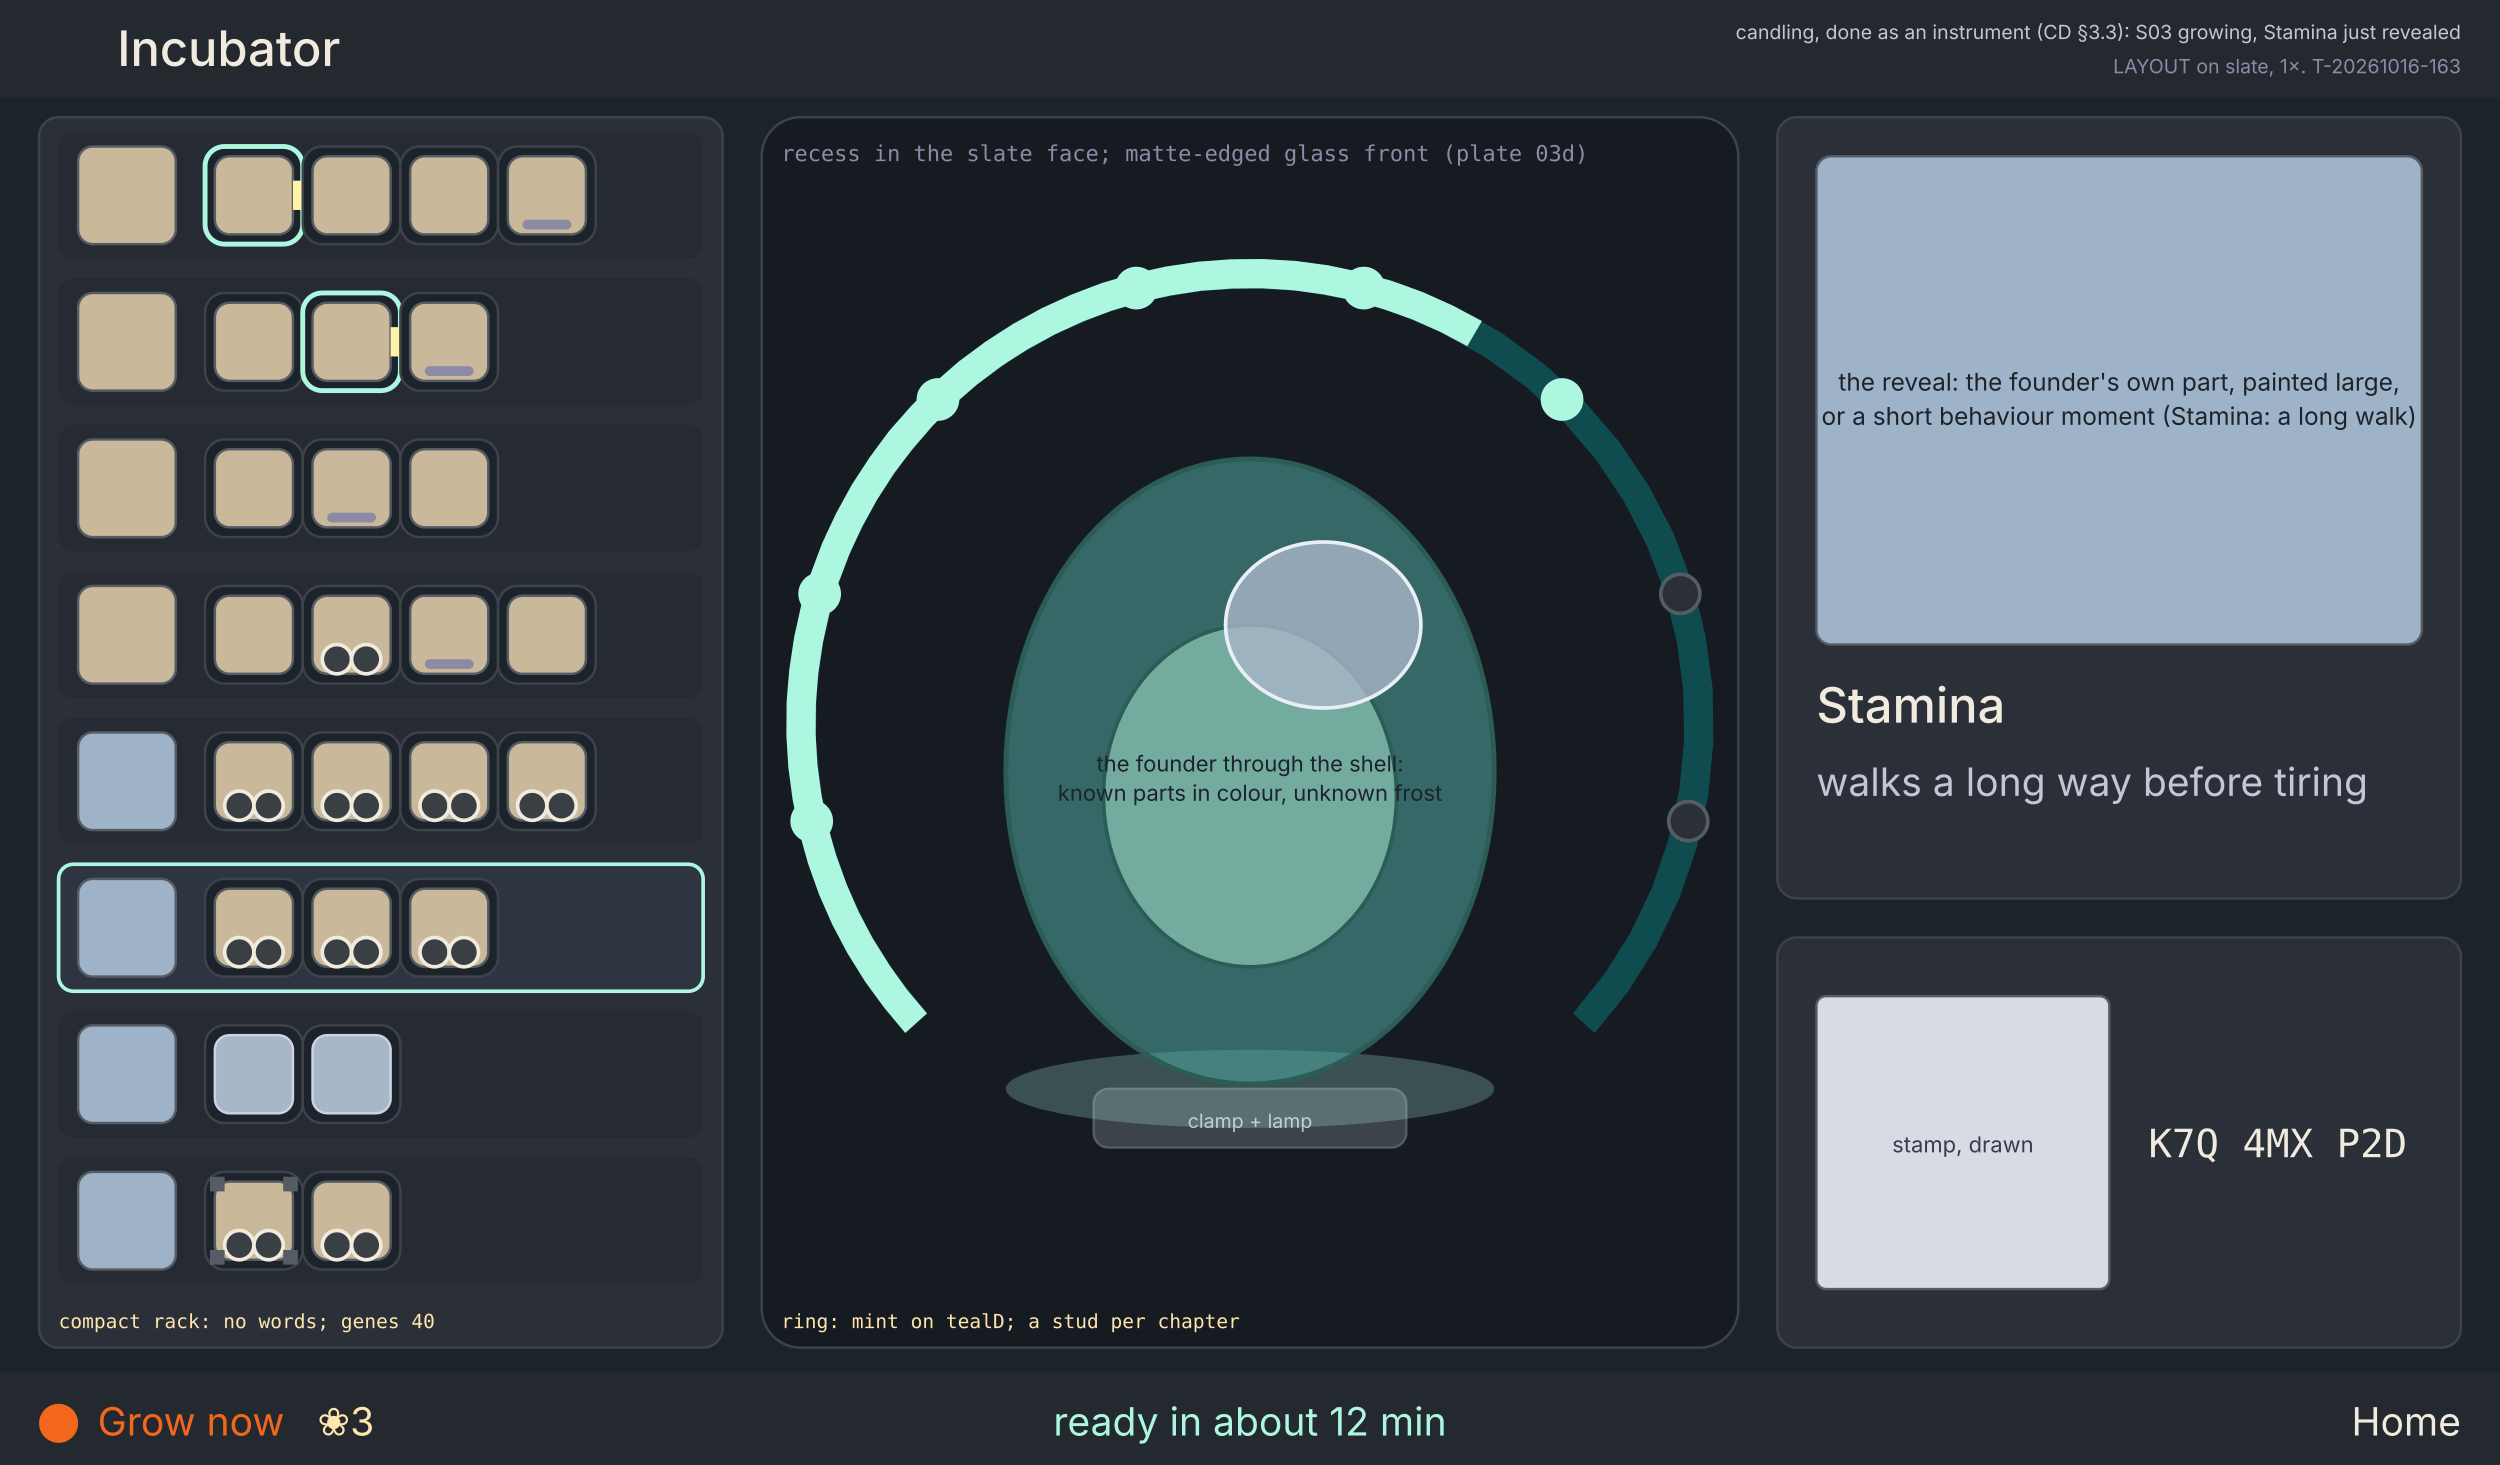
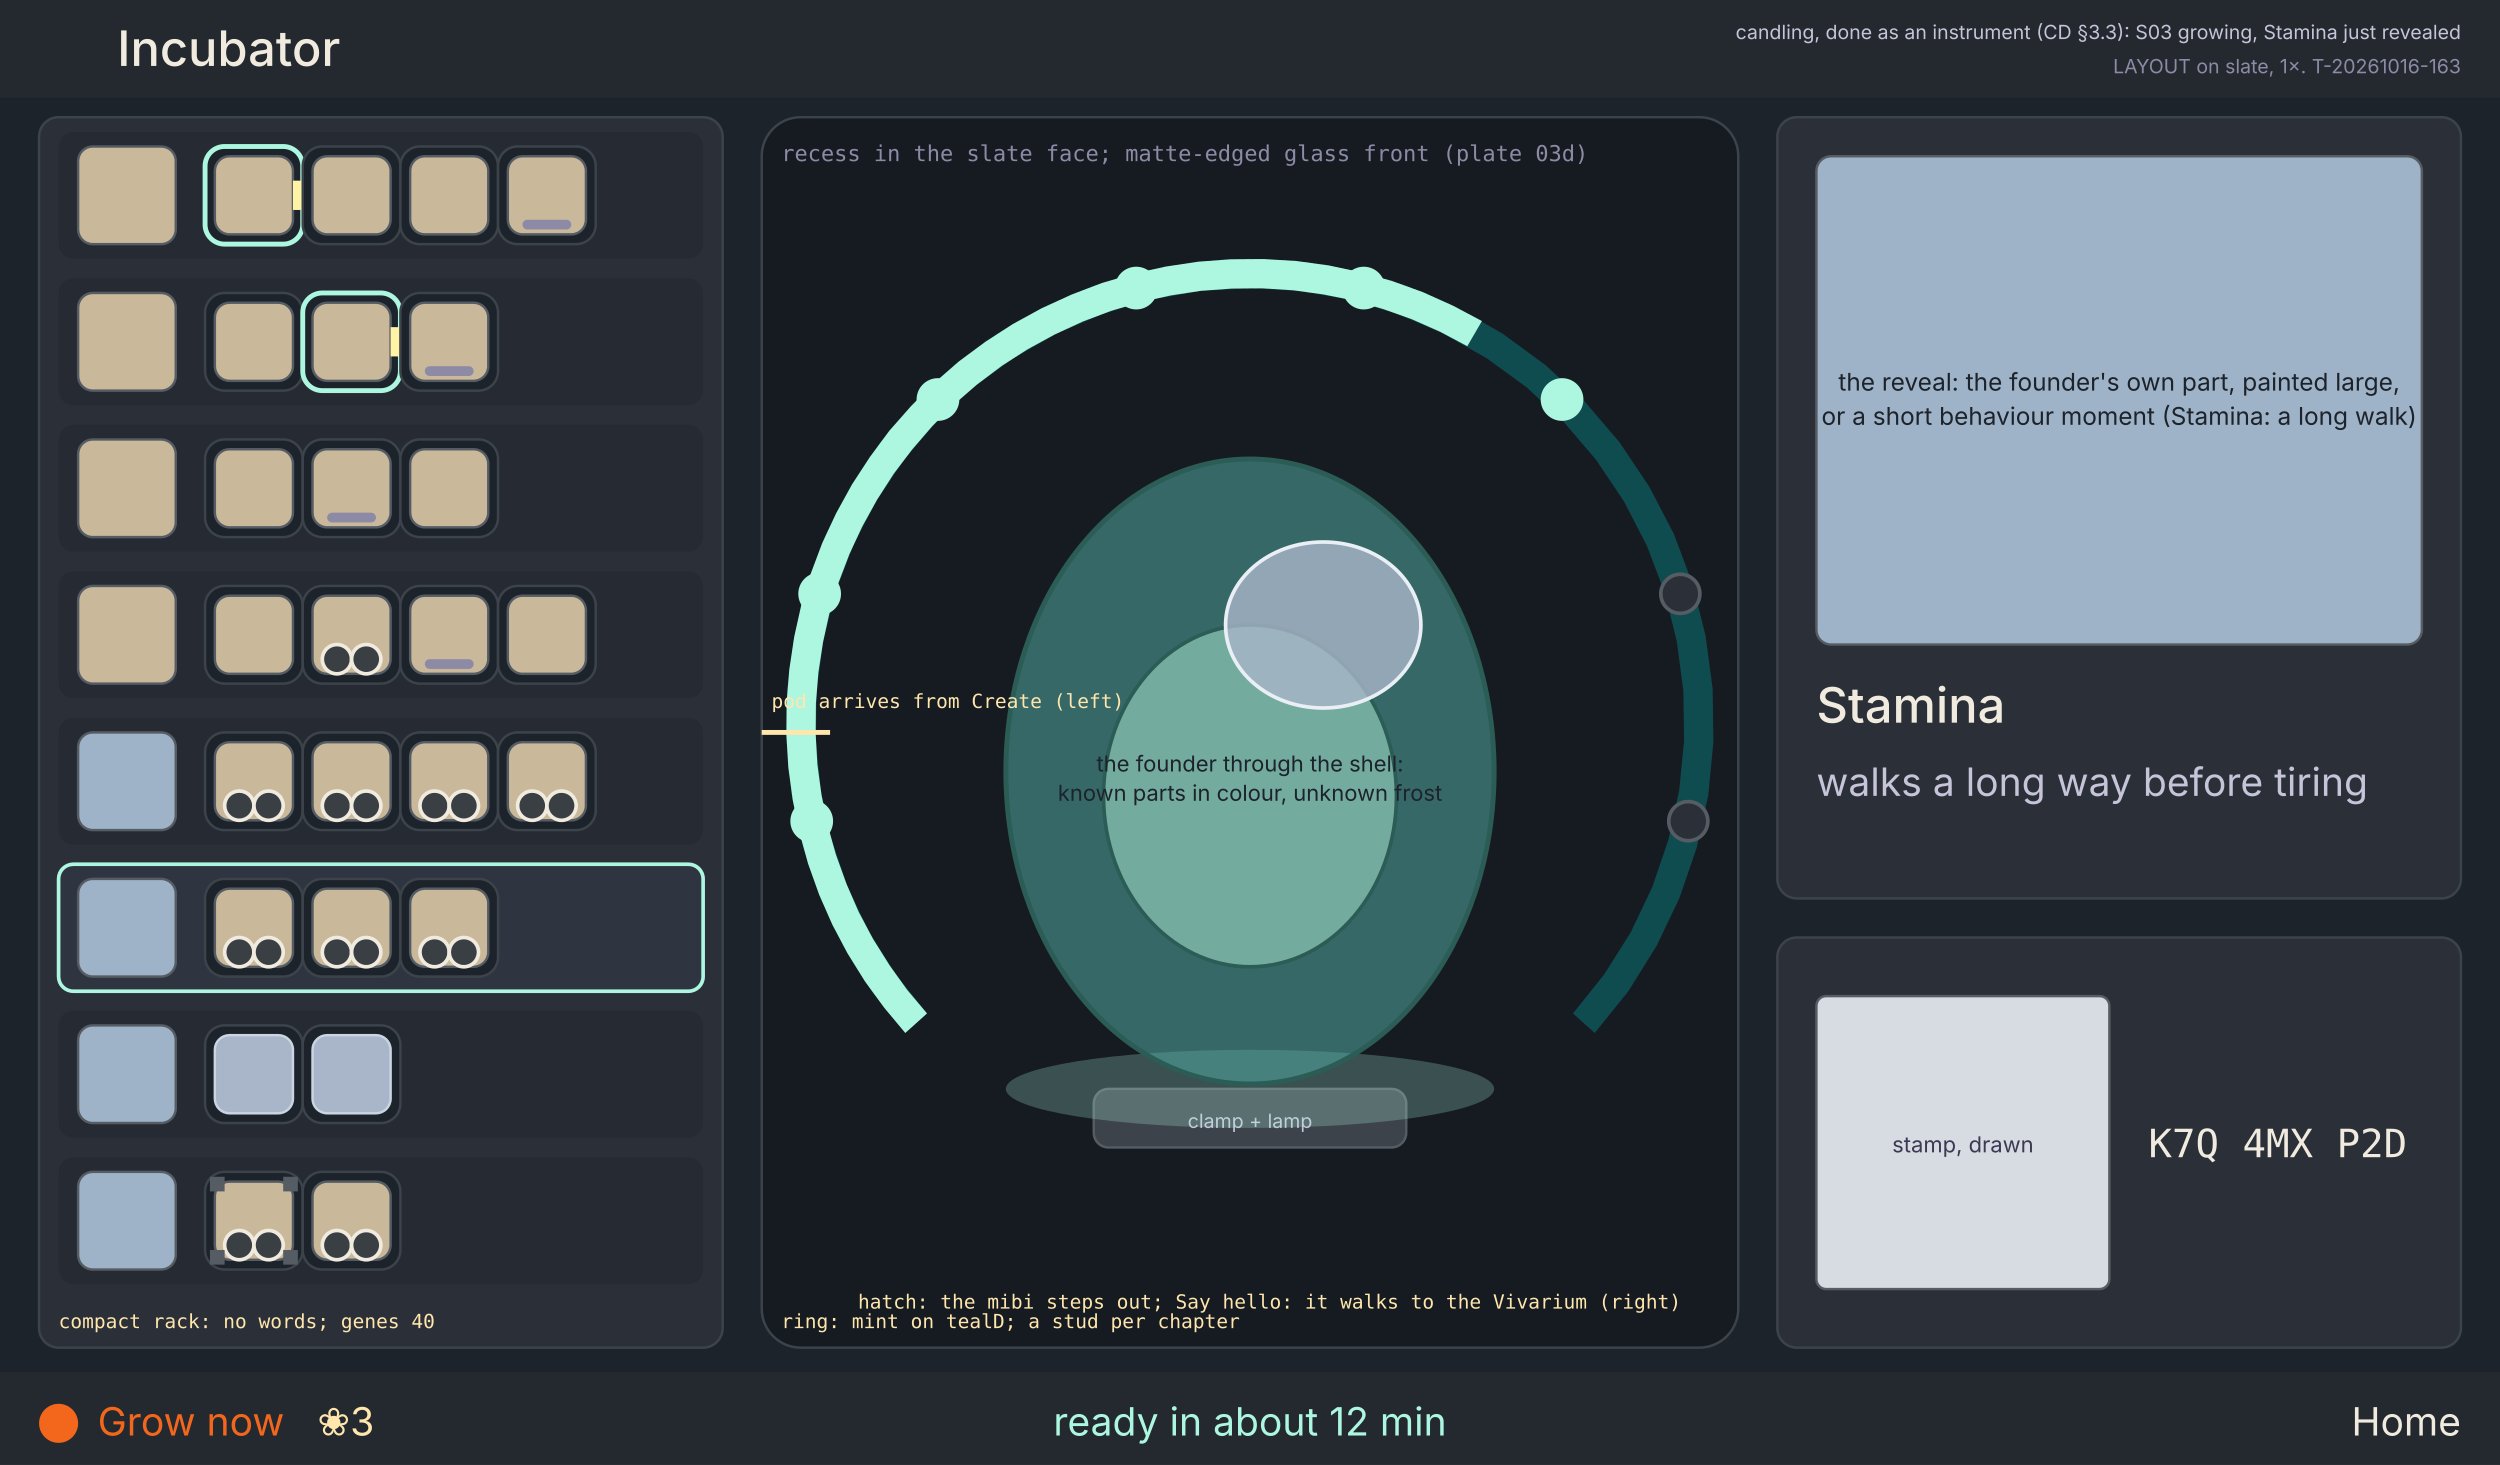
<svg xmlns="http://www.w3.org/2000/svg" viewBox="0 0 1024 600" width="1024" height="600" font-family="Inter, DejaVu Sans, sans-serif">
  <rect x="0" y="0" width="1024" height="600" fill="#1d232b" stroke="none" stroke-width="1" rx="0" />
  <rect x="0" y="0" width="1024" height="40" fill="#23292f" stroke="none" stroke-width="1" rx="0" />
  <text x="48" y="27" font-size="20" fill="#f1ebdf" text-anchor="start" font-weight="500">Incubator</text>
  <text x="1008" y="16" font-size="8" fill="#c6c4d8" text-anchor="end">candling, done as an instrument (CD §3.3): S03 growing, Stamina just revealed</text>
  <text x="1008" y="30" font-size="8" fill="#8d8aa6" text-anchor="end">LAYOUT on slate, 1×. T-20261016-163</text>
  <rect x="16" y="48" width="280" height="504" fill="#2b3038" stroke="#3d434b" stroke-width="1" rx="8" />
  <rect x="24" y="54" width="264" height="52" fill="#262b33" stroke="none" stroke-width="0" rx="6" />
  <rect x="32" y="60" width="40" height="40" fill="#c9b99a" stroke="#565c63" stroke-width="1" rx="6" />
  <rect x="84" y="60" width="40" height="40" fill="#1d232b" stroke="#3d434b" stroke-width="1" rx="8" />
  <rect x="88" y="64" width="32" height="32" fill="#c9b99a" stroke="#565c63" stroke-width="1" rx="6" />
  <rect x="84" y="60" width="40" height="40" fill="none" stroke="#adf6e0" stroke-width="2" rx="8" />
  <rect x="120" y="74" width="4" height="12" fill="#fff4a6" stroke="none" stroke-width="1" rx="0" />
  <rect x="124" y="60" width="40" height="40" fill="#1d232b" stroke="#3d434b" stroke-width="1" rx="8" />
  <rect x="128" y="64" width="32" height="32" fill="#c9b99a" stroke="#565c63" stroke-width="1" rx="6" />
  <rect x="164" y="60" width="40" height="40" fill="#1d232b" stroke="#3d434b" stroke-width="1" rx="8" />
  <rect x="168" y="64" width="32" height="32" fill="#c9b99a" stroke="#565c63" stroke-width="1" rx="6" />
  <rect x="204" y="60" width="40" height="40" fill="#1d232b" stroke="#3d434b" stroke-width="1" rx="8" />
  <rect x="208" y="64" width="32" height="32" fill="#c9b99a" stroke="#565c63" stroke-width="1" rx="6" />
  <rect x="214" y="90" width="20" height="4" fill="#8d8aa6" stroke="none" stroke-width="0" rx="2" />
  <rect x="24" y="114" width="264" height="52" fill="#262b33" stroke="none" stroke-width="0" rx="6" />
  <rect x="32" y="120" width="40" height="40" fill="#c9b99a" stroke="#565c63" stroke-width="1" rx="6" />
  <rect x="84" y="120" width="40" height="40" fill="#1d232b" stroke="#3d434b" stroke-width="1" rx="8" />
  <rect x="88" y="124" width="32" height="32" fill="#c9b99a" stroke="#565c63" stroke-width="1" rx="6" />
  <rect x="124" y="120" width="40" height="40" fill="#1d232b" stroke="#3d434b" stroke-width="1" rx="8" />
  <rect x="128" y="124" width="32" height="32" fill="#c9b99a" stroke="#565c63" stroke-width="1" rx="6" />
  <rect x="124" y="120" width="40" height="40" fill="none" stroke="#adf6e0" stroke-width="2" rx="8" />
  <rect x="160" y="134" width="4" height="12" fill="#fff4a6" stroke="none" stroke-width="1" rx="0" />
  <rect x="164" y="120" width="40" height="40" fill="#1d232b" stroke="#3d434b" stroke-width="1" rx="8" />
  <rect x="168" y="124" width="32" height="32" fill="#c9b99a" stroke="#565c63" stroke-width="1" rx="6" />
  <rect x="174" y="150" width="20" height="4" fill="#8d8aa6" stroke="none" stroke-width="0" rx="2" />
  <rect x="24" y="174" width="264" height="52" fill="#262b33" stroke="none" stroke-width="0" rx="6" />
  <rect x="32" y="180" width="40" height="40" fill="#c9b99a" stroke="#565c63" stroke-width="1" rx="6" />
  <rect x="84" y="180" width="40" height="40" fill="#1d232b" stroke="#3d434b" stroke-width="1" rx="8" />
  <rect x="88" y="184" width="32" height="32" fill="#c9b99a" stroke="#565c63" stroke-width="1" rx="6" />
  <rect x="124" y="180" width="40" height="40" fill="#1d232b" stroke="#3d434b" stroke-width="1" rx="8" />
  <rect x="128" y="184" width="32" height="32" fill="#c9b99a" stroke="#565c63" stroke-width="1" rx="6" />
  <rect x="134" y="210" width="20" height="4" fill="#8d8aa6" stroke="none" stroke-width="0" rx="2" />
  <rect x="164" y="180" width="40" height="40" fill="#1d232b" stroke="#3d434b" stroke-width="1" rx="8" />
  <rect x="168" y="184" width="32" height="32" fill="#c9b99a" stroke="#565c63" stroke-width="1" rx="6" />
  <rect x="24" y="234" width="264" height="52" fill="#262b33" stroke="none" stroke-width="0" rx="6" />
  <rect x="32" y="240" width="40" height="40" fill="#c9b99a" stroke="#565c63" stroke-width="1" rx="6" />
  <rect x="84" y="240" width="40" height="40" fill="#1d232b" stroke="#3d434b" stroke-width="1" rx="8" />
  <rect x="88" y="244" width="32" height="32" fill="#c9b99a" stroke="#565c63" stroke-width="1" rx="6" />
  <rect x="124" y="240" width="40" height="40" fill="#1d232b" stroke="#3d434b" stroke-width="1" rx="8" />
  <rect x="128" y="244" width="32" height="32" fill="#c9b99a" stroke="#565c63" stroke-width="1" rx="6" />
  <ellipse cx="138" cy="270" rx="6" ry="6" fill="#3a3f44" stroke="#f1ebdf" stroke-width="1.5" fill-opacity="1" />
  <ellipse cx="150" cy="270" rx="6" ry="6" fill="#3a3f44" stroke="#f1ebdf" stroke-width="1.5" fill-opacity="1" />
  <rect x="164" y="240" width="40" height="40" fill="#1d232b" stroke="#3d434b" stroke-width="1" rx="8" />
  <rect x="168" y="244" width="32" height="32" fill="#c9b99a" stroke="#565c63" stroke-width="1" rx="6" />
  <rect x="174" y="270" width="20" height="4" fill="#8d8aa6" stroke="none" stroke-width="0" rx="2" />
  <rect x="204" y="240" width="40" height="40" fill="#1d232b" stroke="#3d434b" stroke-width="1" rx="8" />
  <rect x="208" y="244" width="32" height="32" fill="#c9b99a" stroke="#565c63" stroke-width="1" rx="6" />
  <rect x="24" y="294" width="264" height="52" fill="#262b33" stroke="none" stroke-width="0" rx="6" />
  <rect x="32" y="300" width="40" height="40" fill="#9fb3c8" stroke="#565c63" stroke-width="1" rx="6" />
  <rect x="84" y="300" width="40" height="40" fill="#1d232b" stroke="#3d434b" stroke-width="1" rx="8" />
  <rect x="88" y="304" width="32" height="32" fill="#c9b99a" stroke="#565c63" stroke-width="1" rx="6" />
  <ellipse cx="98" cy="330" rx="6" ry="6" fill="#3a3f44" stroke="#f1ebdf" stroke-width="1.5" fill-opacity="1" />
  <ellipse cx="110" cy="330" rx="6" ry="6" fill="#3a3f44" stroke="#f1ebdf" stroke-width="1.5" fill-opacity="1" />
  <rect x="124" y="300" width="40" height="40" fill="#1d232b" stroke="#3d434b" stroke-width="1" rx="8" />
  <rect x="128" y="304" width="32" height="32" fill="#c9b99a" stroke="#565c63" stroke-width="1" rx="6" />
  <ellipse cx="138" cy="330" rx="6" ry="6" fill="#3a3f44" stroke="#f1ebdf" stroke-width="1.5" fill-opacity="1" />
  <ellipse cx="150" cy="330" rx="6" ry="6" fill="#3a3f44" stroke="#f1ebdf" stroke-width="1.5" fill-opacity="1" />
  <rect x="164" y="300" width="40" height="40" fill="#1d232b" stroke="#3d434b" stroke-width="1" rx="8" />
  <rect x="168" y="304" width="32" height="32" fill="#c9b99a" stroke="#565c63" stroke-width="1" rx="6" />
  <ellipse cx="178" cy="330" rx="6" ry="6" fill="#3a3f44" stroke="#f1ebdf" stroke-width="1.5" fill-opacity="1" />
  <ellipse cx="190" cy="330" rx="6" ry="6" fill="#3a3f44" stroke="#f1ebdf" stroke-width="1.5" fill-opacity="1" />
  <rect x="204" y="300" width="40" height="40" fill="#1d232b" stroke="#3d434b" stroke-width="1" rx="8" />
  <rect x="208" y="304" width="32" height="32" fill="#c9b99a" stroke="#565c63" stroke-width="1" rx="6" />
  <ellipse cx="218" cy="330" rx="6" ry="6" fill="#3a3f44" stroke="#f1ebdf" stroke-width="1.5" fill-opacity="1" />
  <ellipse cx="230" cy="330" rx="6" ry="6" fill="#3a3f44" stroke="#f1ebdf" stroke-width="1.5" fill-opacity="1" />
  <rect x="24" y="354" width="264" height="52" fill="#2f3540" stroke="#adf6e0" stroke-width="1.5" rx="6" />
  <rect x="32" y="360" width="40" height="40" fill="#9fb3c8" stroke="#565c63" stroke-width="1" rx="6" />
  <rect x="84" y="360" width="40" height="40" fill="#1d232b" stroke="#3d434b" stroke-width="1" rx="8" />
  <rect x="88" y="364" width="32" height="32" fill="#c9b99a" stroke="#565c63" stroke-width="1" rx="6" />
  <ellipse cx="98" cy="390" rx="6" ry="6" fill="#3a3f44" stroke="#f1ebdf" stroke-width="1.5" fill-opacity="1" />
  <ellipse cx="110" cy="390" rx="6" ry="6" fill="#3a3f44" stroke="#f1ebdf" stroke-width="1.5" fill-opacity="1" />
  <rect x="124" y="360" width="40" height="40" fill="#1d232b" stroke="#3d434b" stroke-width="1" rx="8" />
  <rect x="128" y="364" width="32" height="32" fill="#c9b99a" stroke="#565c63" stroke-width="1" rx="6" />
  <ellipse cx="138" cy="390" rx="6" ry="6" fill="#3a3f44" stroke="#f1ebdf" stroke-width="1.5" fill-opacity="1" />
  <ellipse cx="150" cy="390" rx="6" ry="6" fill="#3a3f44" stroke="#f1ebdf" stroke-width="1.5" fill-opacity="1" />
  <rect x="164" y="360" width="40" height="40" fill="#1d232b" stroke="#3d434b" stroke-width="1" rx="8" />
  <rect x="168" y="364" width="32" height="32" fill="#c9b99a" stroke="#565c63" stroke-width="1" rx="6" />
  <ellipse cx="178" cy="390" rx="6" ry="6" fill="#3a3f44" stroke="#f1ebdf" stroke-width="1.5" fill-opacity="1" />
  <ellipse cx="190" cy="390" rx="6" ry="6" fill="#3a3f44" stroke="#f1ebdf" stroke-width="1.5" fill-opacity="1" />
  <rect x="24" y="414" width="264" height="52" fill="#262b33" stroke="none" stroke-width="0" rx="6" />
  <rect x="32" y="420" width="40" height="40" fill="#9fb3c8" stroke="#565c63" stroke-width="1" rx="6" />
  <rect x="84" y="420" width="40" height="40" fill="#1d232b" stroke="#3d434b" stroke-width="1" rx="8" />
  <rect x="88" y="424" width="32" height="32" fill="#a9b5c8" stroke="#cbd5e2" stroke-width="1" rx="6" />
  <rect x="124" y="420" width="40" height="40" fill="#1d232b" stroke="#3d434b" stroke-width="1" rx="8" />
  <rect x="128" y="424" width="32" height="32" fill="#a9b5c8" stroke="#cbd5e2" stroke-width="1" rx="6" />
  <rect x="24" y="474" width="264" height="52" fill="#262b33" stroke="none" stroke-width="0" rx="6" />
  <rect x="32" y="480" width="40" height="40" fill="#9fb3c8" stroke="#565c63" stroke-width="1" rx="6" />
  <rect x="84" y="480" width="40" height="40" fill="#1d232b" stroke="#3d434b" stroke-width="1" rx="8" />
  <rect x="88" y="484" width="32" height="32" fill="#c9b99a" stroke="#565c63" stroke-width="1" rx="6" />
  <ellipse cx="98" cy="510" rx="6" ry="6" fill="#3a3f44" stroke="#f1ebdf" stroke-width="1.5" fill-opacity="1" />
  <ellipse cx="110" cy="510" rx="6" ry="6" fill="#3a3f44" stroke="#f1ebdf" stroke-width="1.5" fill-opacity="1" />
  <rect x="86" y="482" width="6" height="6" fill="#565c63" stroke="none" stroke-width="1" rx="0" />
  <rect x="116" y="482" width="6" height="6" fill="#565c63" stroke="none" stroke-width="1" rx="0" />
  <rect x="86" y="512" width="6" height="6" fill="#565c63" stroke="none" stroke-width="1" rx="0" />
  <rect x="116" y="512" width="6" height="6" fill="#565c63" stroke="none" stroke-width="1" rx="0" />
  <rect x="124" y="480" width="40" height="40" fill="#1d232b" stroke="#3d434b" stroke-width="1" rx="8" />
  <rect x="128" y="484" width="32" height="32" fill="#c9b99a" stroke="#565c63" stroke-width="1" rx="6" />
  <ellipse cx="138" cy="510" rx="6" ry="6" fill="#3a3f44" stroke="#f1ebdf" stroke-width="1.5" fill-opacity="1" />
  <ellipse cx="150" cy="510" rx="6" ry="6" fill="#3a3f44" stroke="#f1ebdf" stroke-width="1.5" fill-opacity="1" />
  <text x="24" y="544" font-size="8" fill="#ffe6ad" text-anchor="start" font-family="DejaVu Sans Mono, monospace">compact rack: no words; genes 40</text>
  <rect x="312" y="48" width="400" height="504" fill="#161b21" stroke="#3d434b" stroke-width="1" rx="16" />
  <text x="320" y="66" font-size="9" fill="#8d8aa6" text-anchor="start" font-family="DejaVu Sans Mono, monospace">recess in the slate face; matte-edged glass front (plate 03d)</text>
  <path d="M370.8 423.1 L357.1 406.1 L345.5 387.5 L336.1 367.8 L329.0 347.1 L324.3 325.7 L322.2 304.0 L322.5 282.1 L325.4 260.4 L330.7 239.2 L338.4 218.7 L348.5 199.3 L360.7 181.1 L374.9 164.5 L390.9 149.6 L408.5 136.7 L427.5 125.8 L447.6 117.2 L468.6 111.0 L490.2 107.3 L512.0 106.0 L533.8 107.3 L555.4 111.0 L576.4 117.2 L596.5 125.8 L615.5 136.7 L633.1 149.6 L649.1 164.5 L663.3 181.1 L675.5 199.3 L685.6 218.7 L693.3 239.2 L698.6 260.4 L701.5 282.1 L701.8 304.0 L699.7 325.7 L695.0 347.1 L687.9 367.8 L678.5 387.5 L666.9 406.1 L653.2 423.1 L644.3 415.1 L657.1 399.1 L668.0 381.8 L676.8 363.3 L683.4 343.9 L687.8 323.8 L689.8 303.5 L689.5 283.0 L686.8 262.6 L681.9 242.8 L674.6 223.6 L665.2 205.4 L653.8 188.4 L640.5 172.8 L625.5 158.8 L608.9 146.7 L591.1 136.6 L572.3 128.5 L552.6 122.7 L532.5 119.2 L512.0 118.0 L491.5 119.2 L471.4 122.7 L451.7 128.5 L432.9 136.6 L415.1 146.7 L398.5 158.8 L383.5 172.8 L370.2 188.4 L358.8 205.4 L349.4 223.6 L342.1 242.8 L337.2 262.6 L334.5 283.0 L334.2 303.5 L336.2 323.8 L340.6 343.9 L347.2 363.3 L356.0 381.8 L366.9 399.1 L379.7 415.1Z" fill="#0f4c50" />
  <path d="M370.8 423.1 L362.2 412.8 L354.3 402.0 L347.2 390.6 L340.9 378.7 L335.5 366.4 L331.0 353.8 L327.4 340.8 L324.7 327.7 L322.9 314.4 L322.1 301.0 L322.2 287.5 L323.3 274.2 L325.3 260.9 L328.2 247.8 L332.1 234.9 L336.8 222.4 L342.5 210.2 L349.0 198.4 L356.3 187.2 L364.3 176.4 L373.2 166.3 L382.7 156.8 L392.8 148.0 L403.6 140.0 L414.9 132.7 L426.6 126.3 L438.8 120.7 L451.4 115.9 L464.3 112.1 L477.4 109.2 L490.7 107.2 L504.0 106.2 L517.5 106.1 L530.9 106.9 L544.2 108.7 L557.3 111.5 L570.2 115.1 L582.9 119.7 L595.1 125.2 L607.0 131.5 L601.0 141.8 L589.9 135.9 L578.4 130.8 L566.6 126.6 L554.5 123.1 L542.1 120.6 L529.7 118.9 L517.1 118.1 L504.5 118.2 L492.0 119.1 L479.6 121.0 L467.3 123.7 L455.2 127.3 L443.5 131.7 L432.0 137.0 L421.0 143.0 L410.4 149.8 L400.3 157.4 L390.8 165.6 L381.9 174.5 L373.7 184.0 L366.1 194.0 L359.3 204.6 L353.2 215.6 L347.9 227.0 L343.4 238.8 L339.8 250.8 L337.1 263.1 L335.2 275.5 L334.2 288.1 L334.1 300.7 L334.8 313.2 L336.5 325.7 L339.0 338.0 L342.4 350.1 L346.7 362.0 L351.7 373.5 L357.6 384.6 L364.3 395.3 L371.6 405.5 L379.7 415.1Z" fill="#adf6e0" />
  <ellipse cx="332.478" cy="336.347" rx="8" ry="8" fill="#adf6e0" stroke="#adf6e0" stroke-width="1.5" fill-opacity="1" />
  <ellipse cx="335.73" cy="243.228" rx="8" ry="8" fill="#adf6e0" stroke="#adf6e0" stroke-width="1.5" fill-opacity="1" />
  <ellipse cx="384.183" cy="163.641" rx="8" ry="8" fill="#adf6e0" stroke="#adf6e0" stroke-width="1.5" fill-opacity="1" />
  <ellipse cx="465.412" cy="117.996" rx="8" ry="8" fill="#adf6e0" stroke="#adf6e0" stroke-width="1.5" fill-opacity="1" />
  <ellipse cx="558.588" cy="117.996" rx="8" ry="8" fill="#adf6e0" stroke="#adf6e0" stroke-width="1.5" fill-opacity="1" />
  <ellipse cx="639.817" cy="163.641" rx="8" ry="8" fill="#adf6e0" stroke="#adf6e0" stroke-width="1.5" fill-opacity="1" />
  <ellipse cx="688.27" cy="243.228" rx="8" ry="8" fill="#2b3038" stroke="#565c63" stroke-width="1.5" fill-opacity="1" />
  <ellipse cx="691.522" cy="336.347" rx="8" ry="8" fill="#2b3038" stroke="#565c63" stroke-width="1.5" fill-opacity="1" />
  <rect x="448" y="446" width="128" height="24" fill="#3d434b" stroke="#565c63" stroke-width="1" rx="6" />
  <text x="512" y="462" font-size="8" fill="#c6c4d8" text-anchor="middle">clamp + lamp</text>
  <ellipse cx="512" cy="446" rx="100" ry="16" fill="#adf6e0" stroke="none" stroke-width="1" fill-opacity="0.25" />
  <ellipse cx="512" cy="316" rx="100" ry="128" fill="#4fa7a0" stroke="#2b5c55" stroke-width="2" fill-opacity="0.55" />
  <ellipse cx="512" cy="326" rx="60" ry="70" fill="#7bb3a6" stroke="#2b5c55" stroke-width="1.5" fill-opacity="0.9" />
  <ellipse cx="542" cy="256" rx="40" ry="34" fill="#a9b5c8" stroke="#eaeff6" stroke-width="1.5" fill-opacity="0.8" />
  <text x="512" y="316" font-size="9" fill="#1d232b" text-anchor="middle">the founder through the shell:</text>
  <text x="512" y="328" font-size="9" fill="#1d232b" text-anchor="middle">known parts in colour, unknown frost</text>
  <text x="320" y="544" font-size="8" fill="#ffe6ad" text-anchor="start" font-family="DejaVu Sans Mono, monospace">ring: mint on tealD; a stud per chapter</text>
  <rect x="728" y="48" width="280" height="320" fill="#2b3038" stroke="#3d434b" stroke-width="1" rx="8" />
  <rect x="744" y="64" width="248" height="200" fill="#9fb3c8" stroke="#565c63" stroke-width="1" rx="6" />
  <text x="868" y="160" font-size="10" fill="#1d232b" text-anchor="middle">the reveal: the founder's own part, painted large,</text>
  <text x="868" y="174" font-size="10" fill="#1d232b" text-anchor="middle">or a short behaviour moment (Stamina: a long walk)</text>
  <text x="744" y="296" font-size="20" fill="#f1ebdf" text-anchor="start" font-weight="500">Stamina</text>
  <text x="744" y="326" font-size="16" fill="#c6c4d8" text-anchor="start">walks a long way before tiring</text>
  <rect x="728" y="384" width="280" height="168" fill="#2b3038" stroke="#3d434b" stroke-width="1" rx="8" />
  <rect x="744" y="408" width="120" height="120" fill="#d7dbe2" stroke="#565c63" stroke-width="1" rx="4" />
  <text x="804" y="472" font-size="9" fill="#3d3954" text-anchor="middle">stamp, drawn</text>
  <text x="880" y="474" font-size="16" fill="#f1ebdf" text-anchor="start" font-family="DejaVu Sans Mono, monospace">K7Q 4MX P2D</text>
+   <path d="M312 300 H340" stroke="#ffe6ad" stroke-width="2" />
+   <text x="316" y="290" font-size="8" fill="#ffe6ad" text-anchor="start" font-family="DejaVu Sans Mono, monospace">pod arrives from Create (left)</text>
+   <text x="520" y="536" font-size="8" fill="#ffe6ad" text-anchor="middle" font-family="DejaVu Sans Mono, monospace">hatch: the mibi steps out; Say hello: it walks to the Vivarium (right)</text>
  <rect x="0" y="562" width="1024" height="38" fill="#23292f" stroke="none" stroke-width="1" rx="0" />
  <rect x="16" y="575" width="16" height="16" fill="#f2671b" stroke="none" stroke-width="0" rx="8" />
  <text x="40" y="588" font-size="16" fill="#f2671b" text-anchor="start">Grow now</text>
  <text x="130" y="588" font-size="16" fill="#ffe6ad" text-anchor="start">❀3</text>
  <text x="512" y="588" font-size="16" fill="#adf6e0" text-anchor="middle">ready in about 12 min</text>
  <text x="1008" y="588" font-size="16" fill="#f1ebdf" text-anchor="end">Home</text>
</svg>
